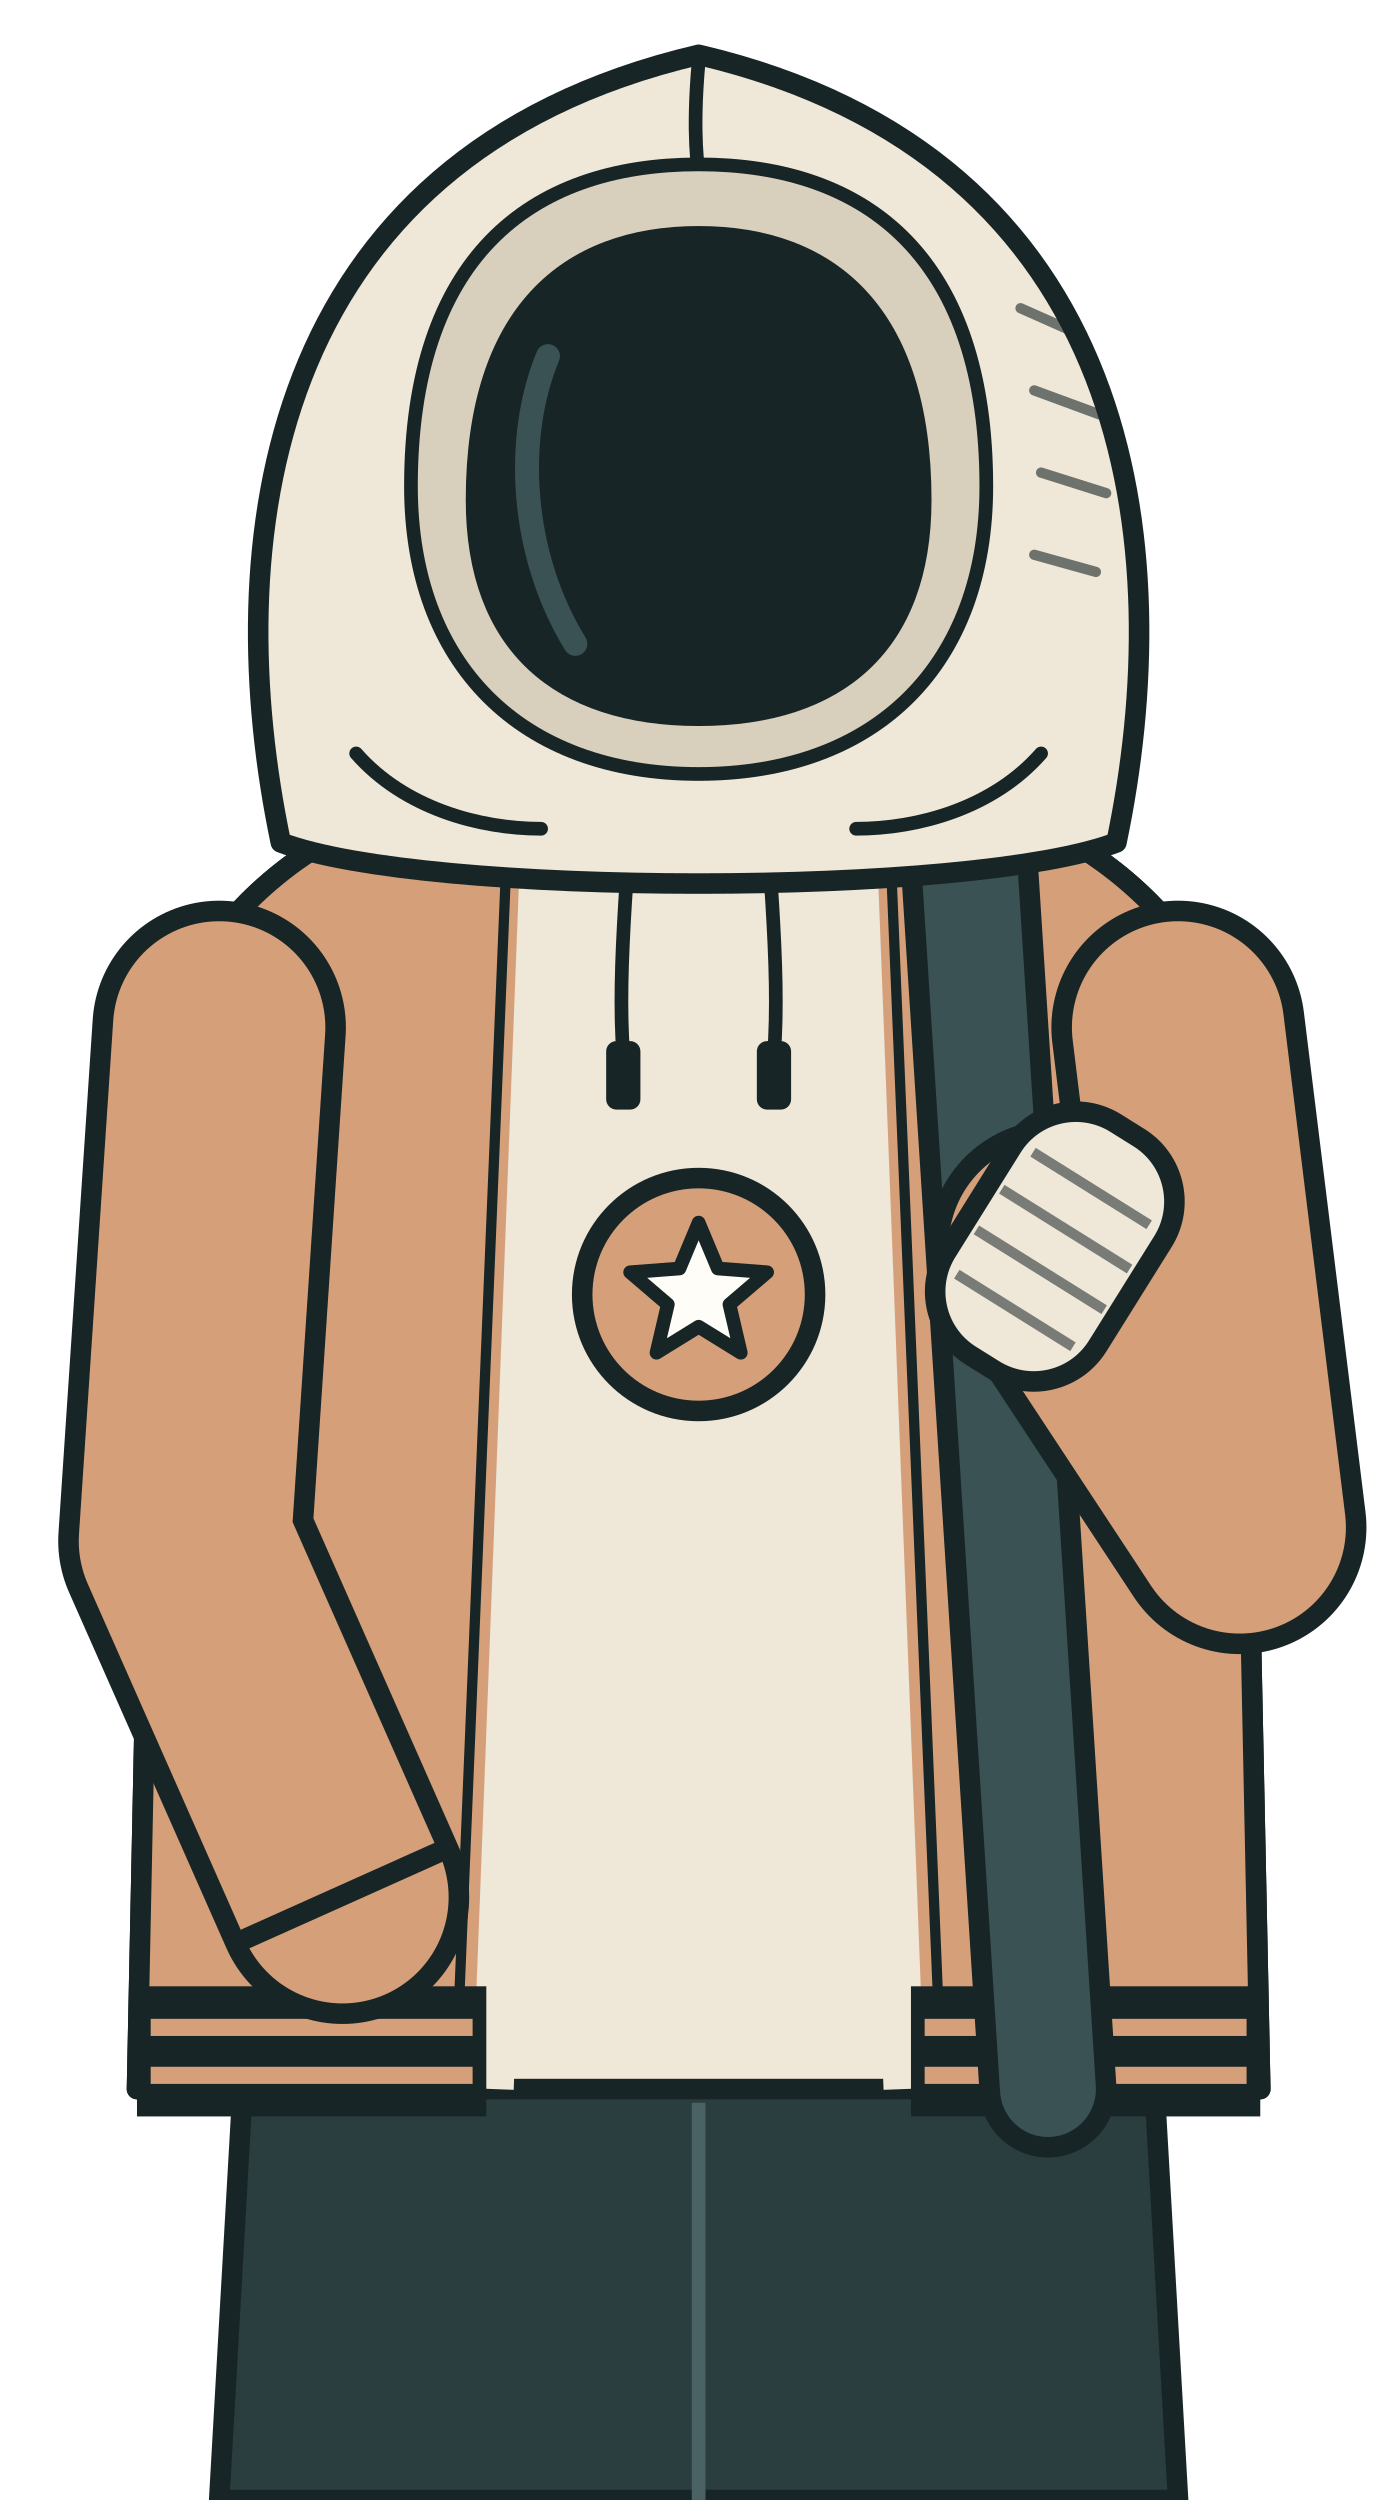
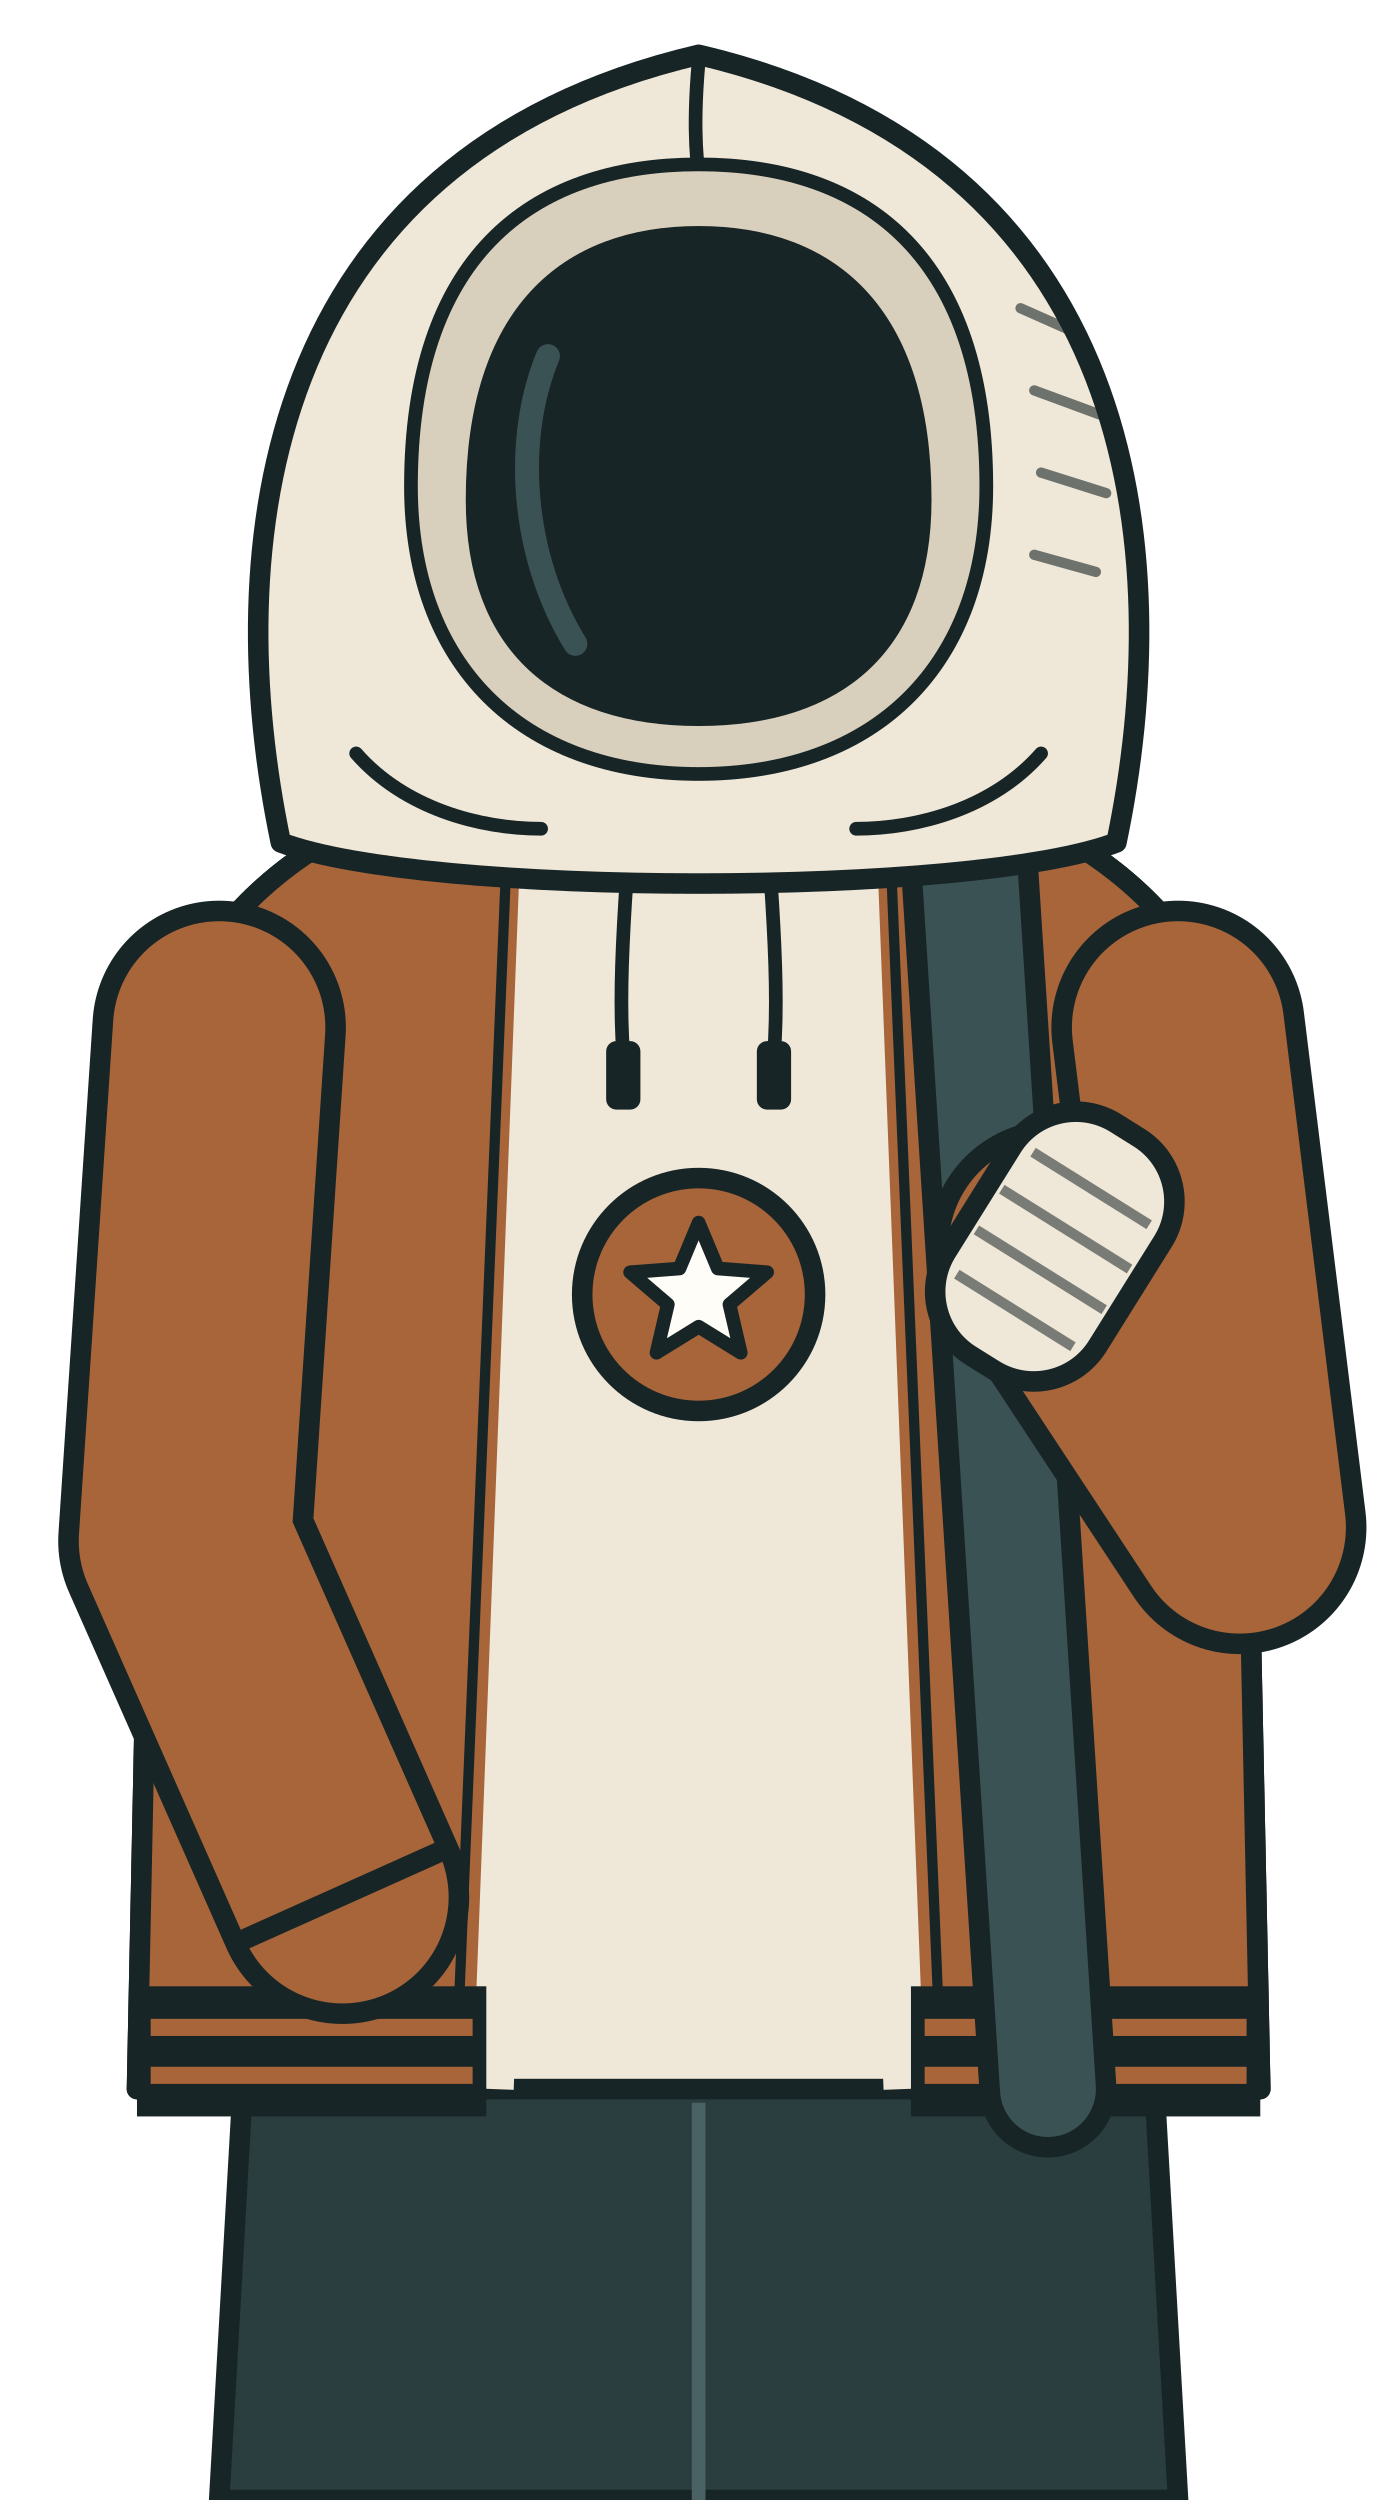
<svg xmlns="http://www.w3.org/2000/svg" viewBox="96 110 408 730" role="img" aria-label="Anonymous third-place illustration">
  <path d="M168 700L160 840H440L432 700Z" fill="#2a3d3f" stroke="#182526" stroke-width="6" />
  <path d="M300 724V840" stroke="#4a6264" stroke-width="4" />
  <path d="M136 720L142 430C146 378 192 346 244 336H356C408 346 454 378 458 430L464 720Z" fill="#efe7d8" stroke="#182526" stroke-width="6" stroke-linejoin="round" />
  <path d="M282 318C280 360 276 392 278 418M318 318C320 360 324 392 322 418" stroke="#182526" stroke-width="4" fill="none" stroke-linecap="round" />
  <rect x="273" y="414" width="10" height="20" rx="3" fill="#182526" />
  <rect x="317" y="414" width="10" height="20" rx="3" fill="#182526" />
-   <circle cx="300" cy="488" r="34" fill="#d5a079" stroke="#182526" stroke-width="6" />
+   <circle cx="300" cy="488" r="34" fill="#a8653a" stroke="#182526" stroke-width="6" />
  <polygon points="300.0,467.0 305.6,480.4 320.0,481.5 309.0,490.9 312.3,505.0 300.0,497.4 287.7,505.0 291.0,490.9 280.0,481.5 294.4,480.4" fill="#fffdf7" stroke="#182526" stroke-width="4" stroke-linejoin="round" />
-   <path d="M136 720L142 430C146 378 192 346 244 336L252 352L238 720Z" fill="#d5a079" stroke="#182526" stroke-width="6" stroke-linejoin="round" />
-   <path d="M464 720L458 430C454 378 408 346 356 336L348 352L362 720Z" fill="#d5a079" stroke="#182526" stroke-width="6" stroke-linejoin="round" />
+   <path d="M136 720L142 430C146 378 192 346 244 336L252 352L238 720Z" fill="#a8653a" stroke="#182526" stroke-width="6" stroke-linejoin="round" />
+   <path d="M464 720L458 430C454 378 408 346 356 336L348 352L362 720Z" fill="#a8653a" stroke="#182526" stroke-width="6" stroke-linejoin="round" />
  <path d="M244 336L254 356L240 720" stroke="#efe7d8" stroke-width="12" fill="none" />
  <path d="M356 336L346 356L360 720" stroke="#efe7d8" stroke-width="12" fill="none" />
  <path d="M233 340L244 358L229 720M367 340L356 358L371 720" stroke="#182526" stroke-width="3" fill="none" />
  <path d="M136 690H238V728H136Z" fill="#182526" />
  <path d="M362 690H464V728H362Z" fill="#182526" />
-   <path d="M140 702H234M140 716H234M366 702H460M366 716H460" stroke="#d5a079" stroke-width="5" />
+   <path d="M140 702H234M140 716H234M366 702H460M366 716H460" stroke="#a8653a" stroke-width="5" />
  <path d="M430 470l16 12M432 500l16 12M434 530l16 12M436 560l16 12" stroke="#182526" stroke-width="3" opacity=".55" stroke-linecap="round" />
  <path d="M378 346L402 720" stroke="#182526" stroke-width="40" stroke-linecap="round" />
  <path d="M378 346L402 720" stroke="#3a5254" stroke-width="28" stroke-linecap="round" />
  <path d="M160 410L150 560L196 664" fill="none" stroke="#182526" stroke-width="74" stroke-linecap="round" stroke-linejoin="round" />
-   <path d="M160 410L150 560L196 664" fill="none" stroke="#d5a079" stroke-width="62" stroke-linecap="round" stroke-linejoin="round" />
+   <path d="M160 410L150 560L196 664" fill="none" stroke="#a8653a" stroke-width="62" stroke-linecap="round" stroke-linejoin="round" />
  <path d="M168 676L226 650" stroke="#182526" stroke-width="6" stroke-linecap="round" />
  <path d="M440 410L458 556L404 474" fill="none" stroke="#182526" stroke-width="74" stroke-linecap="round" stroke-linejoin="round" />
-   <path d="M440 410L458 556L404 474" fill="none" stroke="#d5a079" stroke-width="62" stroke-linecap="round" stroke-linejoin="round" />
+   <path d="M440 410L458 556L404 474" fill="none" stroke="#a8653a" stroke-width="62" stroke-linecap="round" stroke-linejoin="round" />
  <g transform="translate(404 474) rotate(-58)">
    <rect x="-40" y="-26" width="80" height="52" rx="22" fill="#efe7d8" stroke="#182526" stroke-width="6" />
    <path d="M-22 -20v40M-8 -22v44M6 -22v44M20 -20v40" stroke="#182526" stroke-width="3" opacity=".55" />
  </g>
  <path d="M178 356C160 270 172 156 300 126C428 156 440 270 422 356C380 372 220 372 178 356Z" fill="#efe7d8" stroke="#182526" stroke-width="6" stroke-linejoin="round" />
  <path d="M300 128C298 150 300 160 300 160" stroke="#182526" stroke-width="4" fill="none" />
  <path d="M200 330C214 346 236 352 254 352M400 330C386 346 364 352 346 352" stroke="#182526" stroke-width="4" fill="none" stroke-linecap="round" />
  <path d="M216 252C216 186 250 158 300 158C350 158 384 186 384 252C384 304 352 336 300 336C248 336 216 304 216 252Z" fill="#d9cfbd" stroke="#182526" stroke-width="4" />
  <path d="M232 256C232 200 260 176 300 176C340 176 368 200 368 256C368 300 342 322 300 322C258 322 232 300 232 256Z" fill="#182526" />
  <path d="M256 214C246 238 248 272 264 298" stroke="#3a5254" stroke-width="7" fill="none" stroke-linecap="round" />
  <path d="M394 200l18 8M398 224l19 7M400 248l19 6M398 272l18 5" stroke="#182526" stroke-width="3" opacity=".6" stroke-linecap="round" />
</svg>
